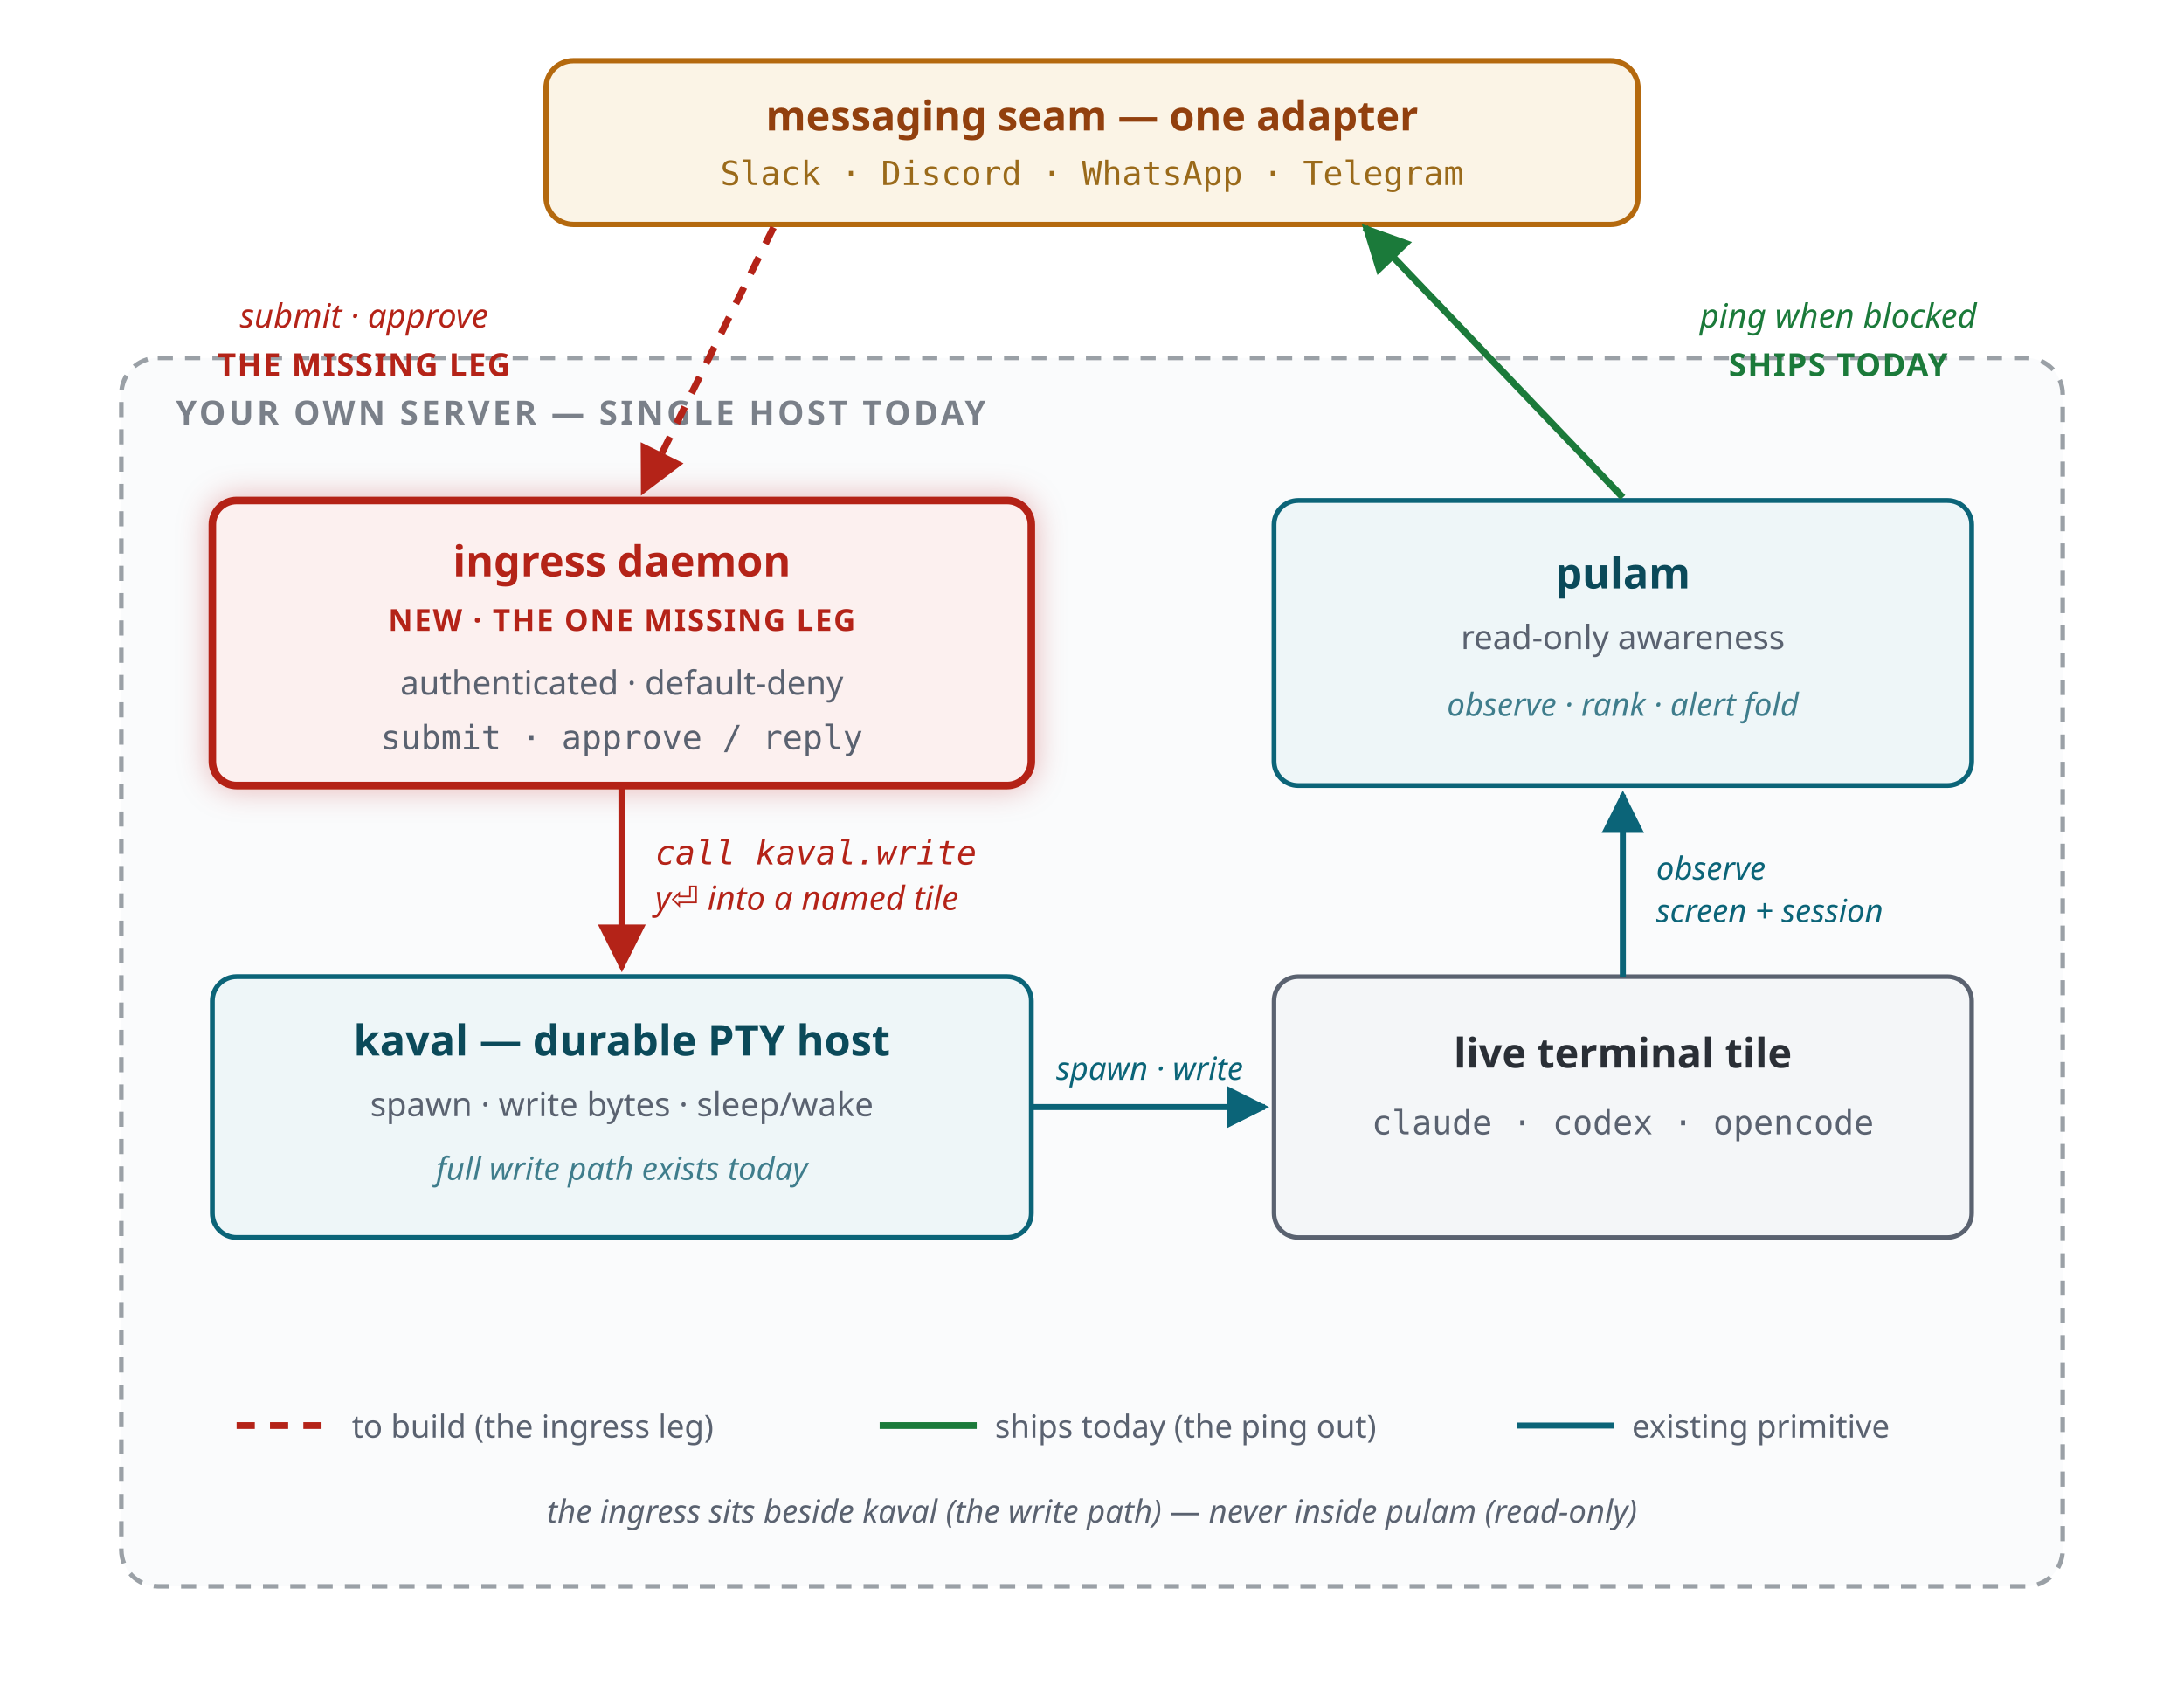
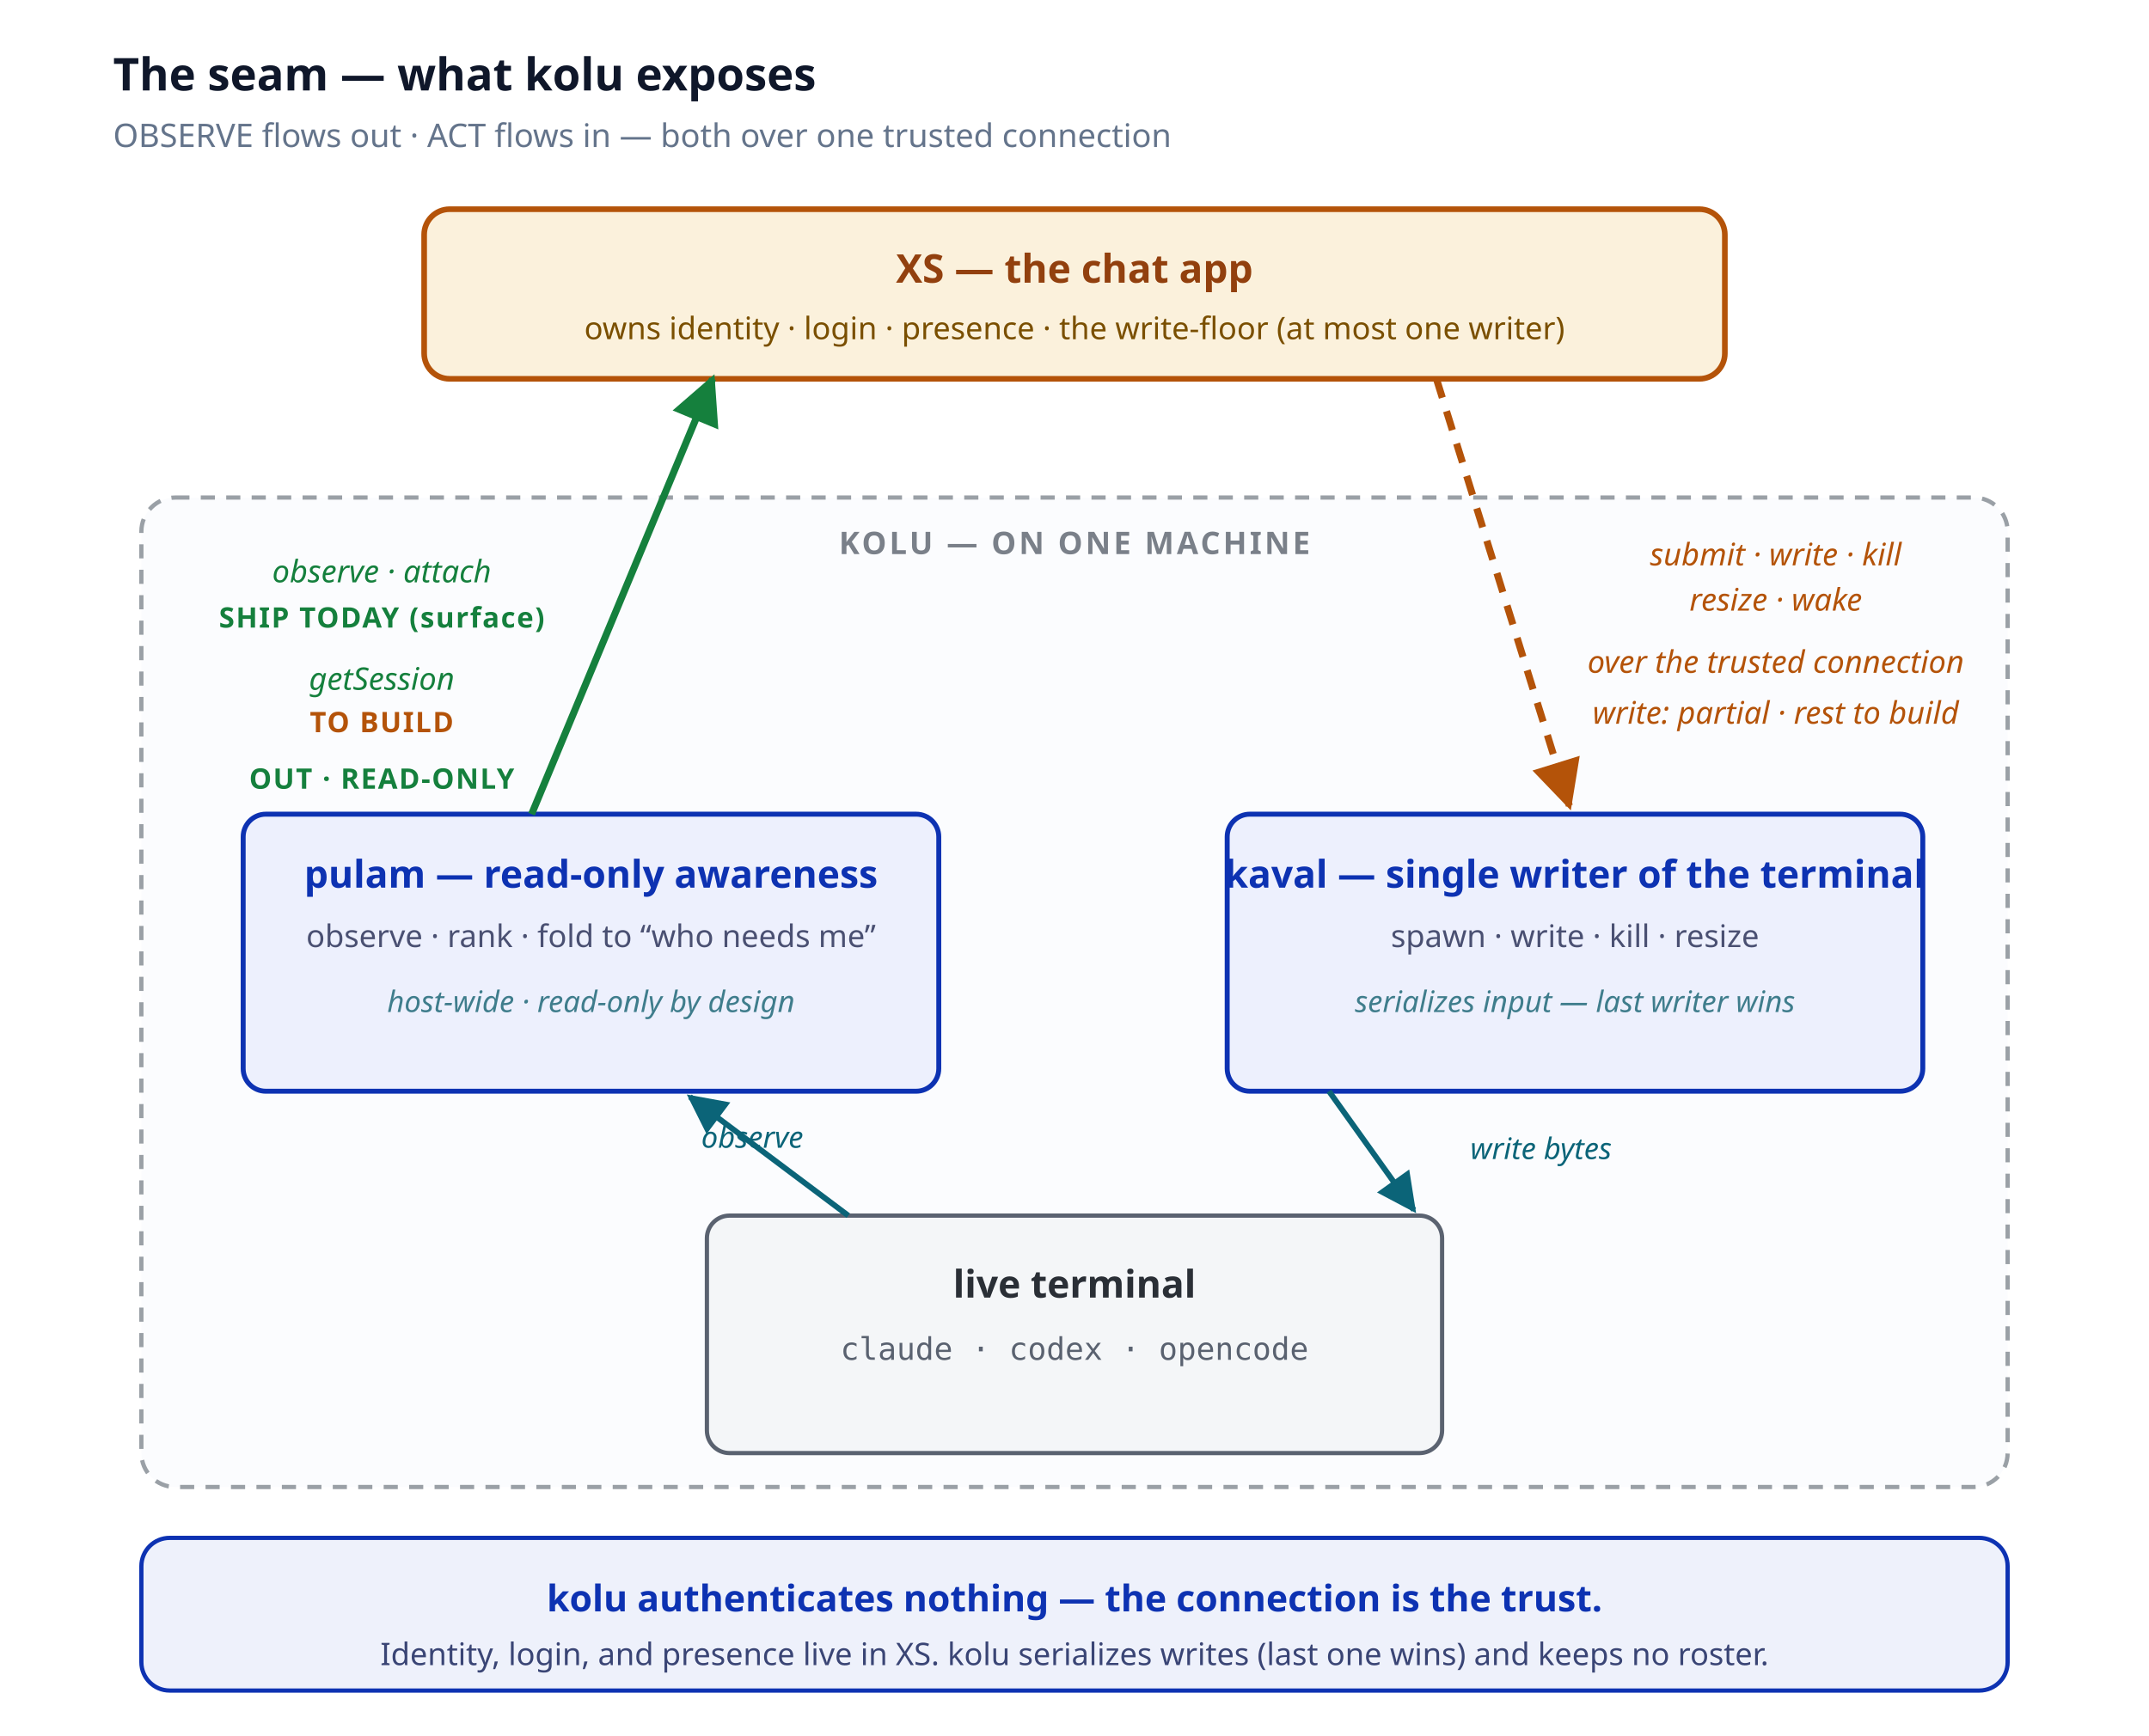
- <svg xmlns="http://www.w3.org/2000/svg" viewBox="0 0 720 560" font-family="ui-sans-serif, system-ui, sans-serif" role="img" aria-label="A messaging seam (Slack, Discord, WhatsApp, Telegram) sits above kolu's own server. The outbound awareness path — a live terminal tile observed by pulam, folded to an alert, pinged out to the seam — ships today (green). The inbound action path — submit and approve flowing from the seam into a new authenticated ingress daemon beside kaval, which writes into the live tile — is the missing leg to build (red, dashed).">
+ <svg xmlns="http://www.w3.org/2000/svg" viewBox="0 0 760 614" font-family="ui-sans-serif, system-ui, sans-serif" role="img" aria-label="The seam between XS (the chat app) and kolu, on one machine. XS owns identity, login, presence, and the write-floor (at most one writer). Inside kolu, pulam is a read-only awareness fold (host-wide) and kaval is the single writer that serializes input to the terminal. Two channels, both over one trusted connection: OBSERVE flows out from pulam up to XS — observe, attach, getSession — read-only; observe and attach ship today, getSession is still to build. ACT flows in from XS down to kaval — submit, write, kill, resize, wake — as plain calls over the trusted connection; write is partial, the rest are still to build. kolu authenticates nothing: the connection is the trust, identity and the write-floor live in XS, and kolu serializes writes and keeps no roster.">
  <defs>
-     <marker id="cb-red" viewBox="0 0 10 10" refX="9" refY="5" markerWidth="7" markerHeight="7" orient="auto-start-reverse">
-       <path d="M0 0L10 5L0 10z" fill="#b42318" />
+     <marker id="cb2-green" viewBox="0 0 10 10" refX="9" refY="5" markerWidth="7" markerHeight="7" orient="auto-start-reverse">
+       <path d="M0 0L10 5L0 10z" fill="#15803D" />
    </marker>
-     <marker id="cb-teal" viewBox="0 0 10 10" refX="9" refY="5" markerWidth="7" markerHeight="7" orient="auto-start-reverse">
+     <marker id="cb2-amber" viewBox="0 0 10 10" refX="9" refY="5" markerWidth="7" markerHeight="7" orient="auto-start-reverse">
+       <path d="M0 0L10 5L0 10z" fill="#B45309" />
+     </marker>
+     <marker id="cb2-teal" viewBox="0 0 10 10" refX="9" refY="5" markerWidth="7" markerHeight="7" orient="auto-start-reverse">
      <path d="M0 0L10 5L0 10z" fill="#0b6478" />
    </marker>
-     <marker id="cb-green" viewBox="0 0 10 10" refX="9" refY="5" markerWidth="7" markerHeight="7" orient="auto-start-reverse">
-       <path d="M0 0L10 5L0 10z" fill="#1b7a3a" />
-     </marker>
-     <filter id="cb-redglow" x="-25%" y="-25%" width="150%" height="150%">
-       <feDropShadow dx="0" dy="0" stdDeviation="5" flood-color="#b42318" flood-opacity="0.28" />
-     </filter>
    <style>
-       .host      { fill:#fafbfc; stroke:#9aa0a6; stroke-width:1.5; stroke-dasharray:5 4; }
-       .hostlabel { fill:#7a8089; font-size:11px; font-weight:700; letter-spacing:0.09em; }
-       .seam      { fill:#fbf4e6; stroke:#b4690e; stroke-width:1.75; }
-       .seamtitle { fill:#92400e; font-weight:700; font-size:13.5px; }
-       .seamsub   { fill:#9a6a1a; font-size:11px; }
-       .prim      { fill:#eef6f8; stroke:#0b6478; stroke-width:1.6; }
-       .primtitle { fill:#0b4a5a; font-weight:700; font-size:14px; }
-       .primnote  { fill:#3f7d8c; font-size:10.5px; font-style:italic; }
-       .tile      { fill:#f4f6f8; stroke:#5a6270; stroke-width:1.5; }
-       .tiletitle { fill:#2a2f36; font-weight:700; font-size:13.5px; }
-       .missing   { fill:#fcf0ef; stroke:#b42318; stroke-width:2.5; }
-       .misstitle { fill:#b42318; font-weight:700; font-size:14px; }
-       .badge     { fill:#b42318; font-size:10px; font-weight:700; letter-spacing:0.05em; }
-       .sub       { fill:#5a6270; font-size:11px; }
-       .mono      { font-family:ui-monospace, "SF Mono", Menlo, monospace; }
-       .er        { stroke:#b42318; stroke-width:2.25; fill:none; }
-       .erd       { stroke:#b42318; stroke-width:2.25; fill:none; stroke-dasharray:6 5; }
-       .et        { stroke:#0b6478; stroke-width:2; fill:none; }
-       .eg        { stroke:#1b7a3a; stroke-width:2.25; fill:none; }
-       .lblr      { fill:#b42318; font-size:11px; font-style:italic; }
-       .lblrb     { fill:#b42318; font-size:10.5px; font-weight:700; letter-spacing:0.04em; }
-       .lblt      { fill:#0b6478; font-size:10.5px; font-style:italic; }
-       .lblg      { fill:#1b7a3a; font-size:11px; font-style:italic; }
-       .lblgb     { fill:#1b7a3a; font-size:10.5px; font-weight:700; letter-spacing:0.04em; }
-       .leg       { fill:#5a6270; font-size:10.5px; }
+       .b-title  { fill:#0f172a; font-size:16px; font-weight:700; }
+       .b-sub    { fill:#64748b; font-size:11.5px; }
+       .mono     { font-family:ui-monospace, "SF Mono", Menlo, monospace; }
+ 
+       .seam     { fill:#FBF1DC; stroke:#B45309; stroke-width:2; }
+       .seam-t   { fill:#92400E; font-weight:700; font-size:14px; }
+       .seam-s   { fill:#7a4f00; font-size:11px; }
+ 
+       .host     { fill:#fbfcfe; stroke:#9aa0a6; stroke-width:1.5; stroke-dasharray:5 4; }
+       .hostlabel{ fill:#7a8089; font-size:11px; font-weight:700; letter-spacing:0.09em; }
+ 
+       .prim     { fill:#EDF0FD; stroke:#0D32B2; stroke-width:1.75; }
+       .prim-t   { fill:#0D32B2; font-weight:700; font-size:13.5px; }
+       .prim-s   { fill:#4A5072; font-size:11px; }
+       .prim-n   { fill:#3f7d8c; font-size:10.5px; font-style:italic; }
+ 
+       .tile     { fill:#f4f6f8; stroke:#5a6270; stroke-width:1.5; }
+       .tile-t   { fill:#2a2f36; font-weight:700; font-size:13.5px; }
+       .tile-s   { fill:#5a6270; font-size:11px; }
+ 
+       .eg       { stroke:#15803D; stroke-width:2.5; fill:none; }
+       .ea       { stroke:#B45309; stroke-width:2.5; fill:none; stroke-dasharray:7 5; }
+       .et       { stroke:#0b6478; stroke-width:2; fill:none; }
+ 
+       .lblg     { fill:#15803D; font-size:11px; font-style:italic; }
+       .lblgb    { fill:#15803D; font-size:10px; font-weight:700; letter-spacing:0.05em; }
+       .lbla     { fill:#B45309; font-size:11px; font-style:italic; }
+       .lblab    { fill:#B45309; font-size:10px; font-weight:700; letter-spacing:0.05em; }
+       .lblt     { fill:#0b6478; font-size:10.5px; font-style:italic; }
+ 
+       .lawbox   { fill:#EEF1FB; stroke:#0D32B2; stroke-width:1.5; }
+       .law-t    { fill:#0D32B2; font-size:13px; font-weight:700; }
+       .law-s    { fill:#3a4575; font-size:11px; }
    </style>
  </defs>
-   <rect class="seam" x="180" y="20" width="360" height="54" rx="9" />
-   <text class="seamtitle" x="360" y="43" text-anchor="middle">messaging seam — one adapter</text>
-   <text class="seamsub mono" x="360" y="61" text-anchor="middle">Slack · Discord · WhatsApp · Telegram</text>
-   <rect class="host" x="40" y="118" width="640" height="405" rx="12" />
-   <text class="hostlabel" x="58" y="140" text-anchor="start">YOUR OWN SERVER — SINGLE HOST TODAY</text>
-   <g filter="url(#cb-redglow)">
-     <rect class="missing" x="70" y="165" width="270" height="94" rx="8" />
-   </g>
-   <text class="misstitle" x="205" y="190" text-anchor="middle">ingress daemon</text>
-   <text class="badge" x="205" y="208" text-anchor="middle">NEW · THE ONE MISSING LEG</text>
-   <text class="sub" x="205" y="229" text-anchor="middle">authenticated · default-deny</text>
-   <text class="sub mono" x="205" y="247" text-anchor="middle" font-size="10.5px">submit · approve / reply</text>
-   <rect class="prim" x="70" y="322" width="270" height="86" rx="8" />
-   <text class="primtitle" x="205" y="348" text-anchor="middle">kaval — durable PTY host</text>
-   <text class="sub" x="205" y="368" text-anchor="middle">spawn · write bytes · sleep/wake</text>
-   <text class="primnote" x="205" y="389" text-anchor="middle">full write path exists today</text>
-   <rect class="prim" x="420" y="165" width="230" height="94" rx="8" />
-   <text class="primtitle" x="535" y="194" text-anchor="middle">pulam</text>
-   <text class="sub" x="535" y="214" text-anchor="middle">read-only awareness</text>
-   <text class="primnote" x="535" y="236" text-anchor="middle">observe · rank · alert fold</text>
-   <rect class="tile" x="420" y="322" width="230" height="86" rx="8" />
-   <text class="tiletitle" x="535" y="352" text-anchor="middle">live terminal tile</text>
-   <text class="sub mono" x="535" y="374" text-anchor="middle" font-size="10.5px">claude · codex · opencode</text>
-   <path class="erd" d="M255 75 L212 162" marker-end="url(#cb-red)" />
-   <text class="lblr" x="120" y="108" text-anchor="middle">submit · approve</text>
-   <text class="lblrb" x="120" y="124" text-anchor="middle">THE MISSING LEG</text>
-   <path class="er" d="M205 259 L205 319" marker-end="url(#cb-red)" />
-   <text class="lblr mono" x="216" y="285" text-anchor="start" font-size="10.5px">call kaval.write</text>
-   <text class="lblr" x="216" y="300" text-anchor="start">y⏎ into a named tile</text>
-   <path class="et" d="M340 365 L417 365" marker-end="url(#cb-teal)" />
-   <text class="lblt" x="379" y="356" text-anchor="middle">spawn · write</text>
-   <path class="et" d="M535 322 L535 262" marker-end="url(#cb-teal)" />
-   <text class="lblt" x="546" y="290" text-anchor="start">observe</text>
-   <text class="lblt" x="546" y="304" text-anchor="start">screen + session</text>
-   <path class="eg" d="M535 164 L450 75" marker-end="url(#cb-green)" />
-   <text class="lblg" x="606" y="108" text-anchor="middle">ping when blocked</text>
-   <text class="lblgb" x="606" y="124" text-anchor="middle">SHIPS TODAY</text>
-   <line class="erd" x1="78" y1="470" x2="110" y2="470" />
-   <text class="leg" x="116" y="474" text-anchor="start">to build (the ingress leg)</text>
-   <line class="eg" x1="290" y1="470" x2="322" y2="470" />
-   <text class="leg" x="328" y="474" text-anchor="start">ships today (the ping out)</text>
-   <line class="et" x1="500" y1="470" x2="532" y2="470" />
-   <text class="leg" x="538" y="474" text-anchor="start">existing primitive</text>
-   <text class="leg" x="360" y="502" text-anchor="middle" font-style="italic">the ingress sits beside kaval (the write path) — never inside pulam (read-only)</text>
+   <text class="b-title" x="40" y="32">The seam — what kolu exposes</text>
+   <text class="b-sub" x="40" y="52">OBSERVE flows out · ACT flows in — both over one trusted connection</text>
+   <rect class="seam" x="150" y="74" width="460" height="60" rx="9" />
+   <text class="seam-t" x="380" y="100" text-anchor="middle">XS — the chat app</text>
+   <text class="seam-s" x="380" y="120" text-anchor="middle">owns identity · login · presence · the write-floor (at most one writer)</text>
+   <rect class="host" x="50" y="176" width="660" height="350" rx="12" />
+   <text class="hostlabel" x="380" y="196" text-anchor="middle">KOLU — ON ONE MACHINE</text>
+   <rect class="prim" x="86" y="288" width="246" height="98" rx="8" />
+   <text class="prim-t" x="209" y="314" text-anchor="middle">pulam — read-only awareness</text>
+   <text class="prim-s" x="209" y="335" text-anchor="middle">observe · rank · fold to “who needs me”</text>
+   <text class="prim-n" x="209" y="358" text-anchor="middle">host-wide · read-only by design</text>
+   <rect class="prim" x="434" y="288" width="246" height="98" rx="8" />
+   <text class="prim-t" x="557" y="314" text-anchor="middle">kaval — single writer of the terminal</text>
+   <text class="prim-s" x="557" y="335" text-anchor="middle">spawn · write · kill · resize</text>
+   <text class="prim-n" x="557" y="358" text-anchor="middle">serializes input — last writer wins</text>
+   <rect class="tile" x="250" y="430" width="260" height="84" rx="8" />
+   <text class="tile-t" x="380" y="459" text-anchor="middle">live terminal</text>
+   <text class="tile-s mono" x="380" y="481" text-anchor="middle" font-size="11px">claude · codex · opencode</text>
+   <path class="eg" d="M188 288 L252 134" marker-end="url(#cb2-green)" />
+   <text class="lblg" x="135" y="206" text-anchor="middle">observe · attach</text>
+   <text class="lblgb" x="135" y="222" text-anchor="middle">SHIP TODAY (surface)</text>
+   <text class="lblg" x="135" y="244" text-anchor="middle">getSession</text>
+   <text class="lblab" x="135" y="259" text-anchor="middle">TO BUILD</text>
+   <text class="lblgb" x="135" y="279" text-anchor="middle">OUT · READ-ONLY</text>
+   <path class="ea" d="M508 134 L555 285" marker-end="url(#cb2-amber)" />
+   <text class="lbla" x="628" y="200" text-anchor="middle">submit · write · kill</text>
+   <text class="lbla" x="628" y="216" text-anchor="middle">resize · wake</text>
+   <text class="lbla" x="628" y="238" text-anchor="middle">over the trusted connection</text>
+   <text class="lbla" x="628" y="256" text-anchor="middle" font-size="10px">write: partial · rest to build</text>
+   <path class="et" d="M470 386 L500 428" marker-end="url(#cb2-teal)" />
+   <text class="lblt" x="520" y="410" text-anchor="start">write bytes</text>
+   <path class="et" d="M300 430 L244 388" marker-end="url(#cb2-teal)" />
+   <text class="lblt" x="248" y="406" text-anchor="start">observe</text>
+   <rect class="lawbox" x="50" y="544" width="660" height="54" rx="10" />
+   <text class="law-t" x="380" y="570" text-anchor="middle">kolu authenticates nothing — the connection is the trust.</text>
+   <text class="law-s" x="380" y="589" text-anchor="middle">Identity, login, and presence live in XS. kolu serializes writes (last one wins) and keeps no roster.</text>
</svg>
